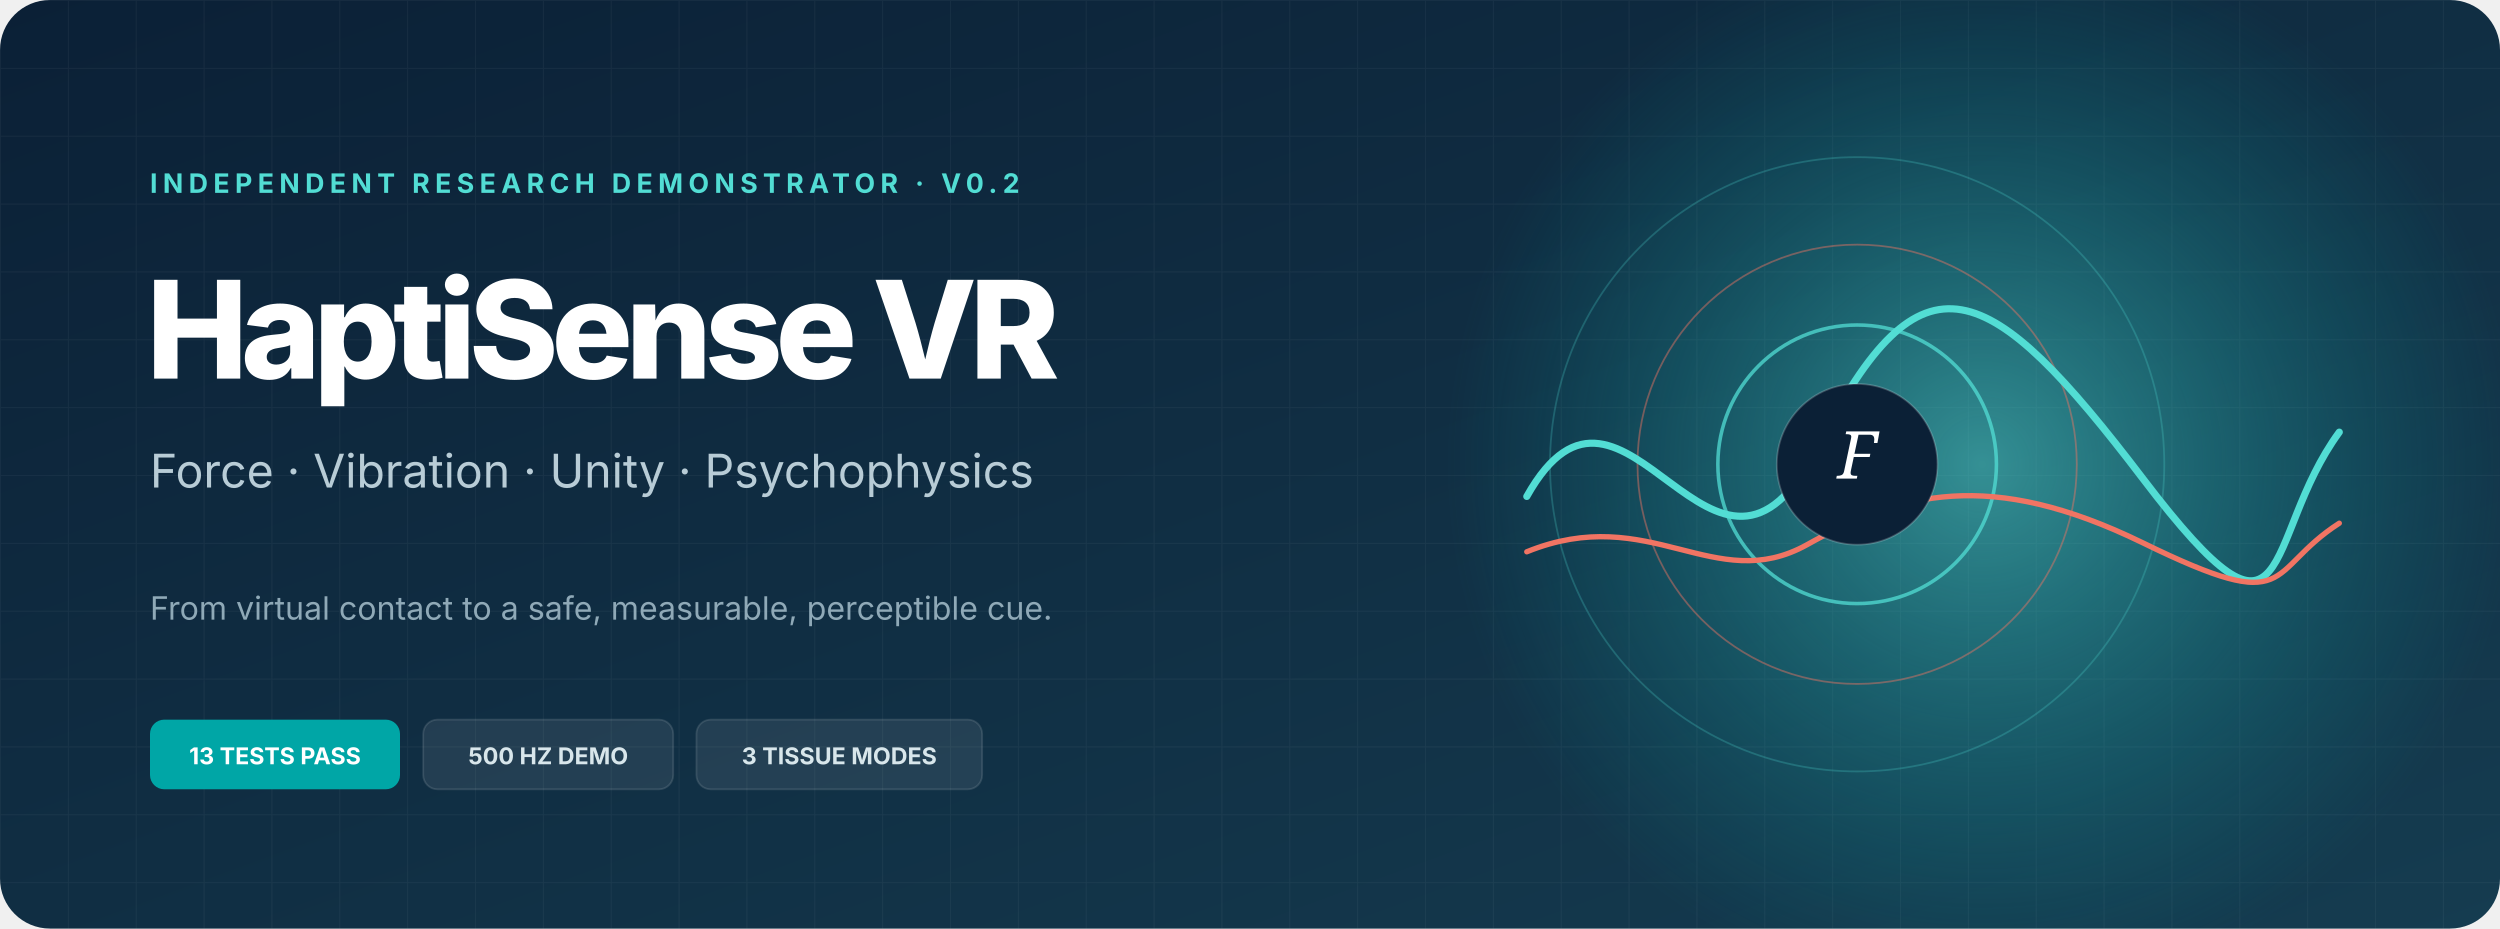
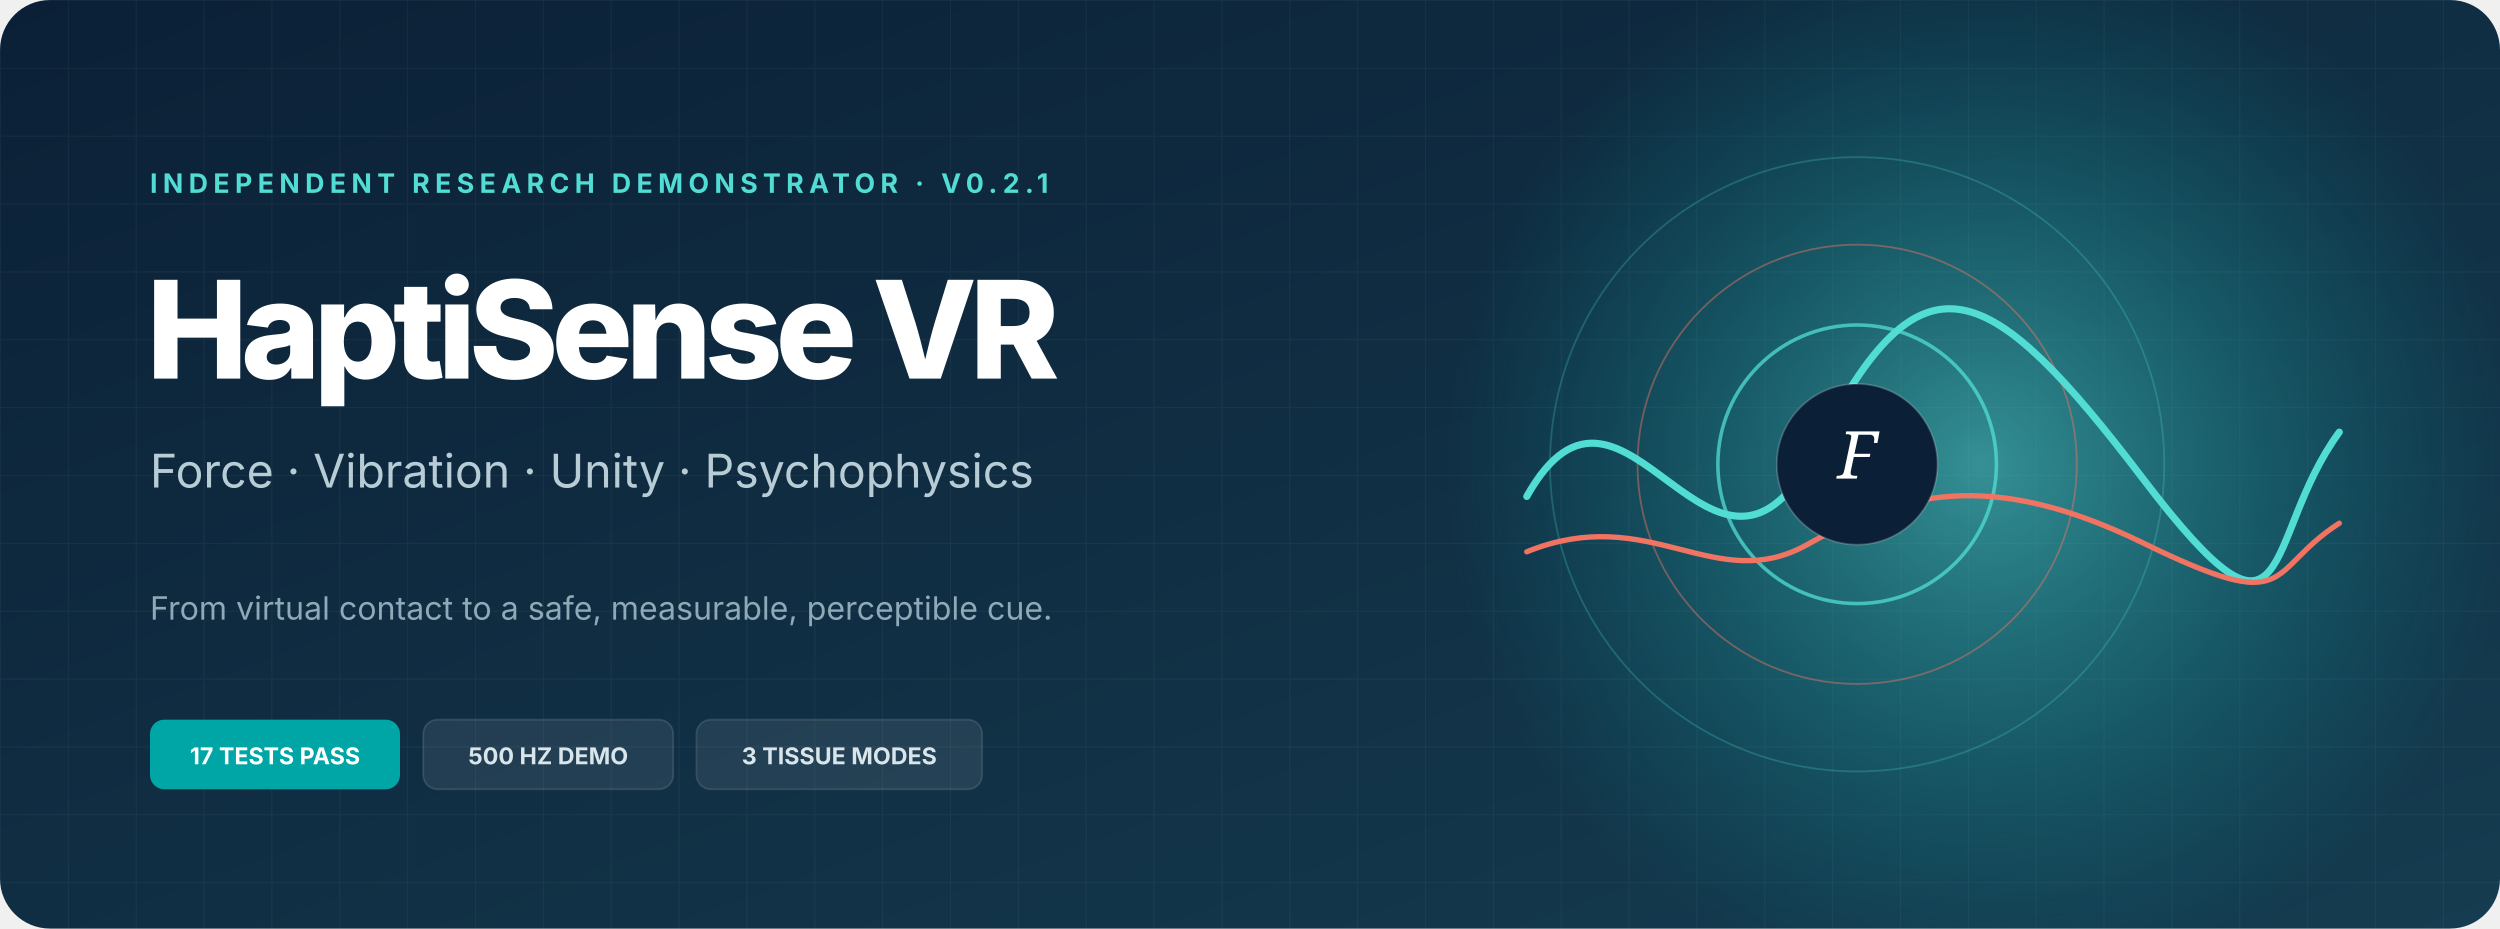
<svg xmlns="http://www.w3.org/2000/svg" width="1400" height="520" viewBox="0 0 1400 520" role="img" aria-labelledby="title desc">
  <defs>
    <linearGradient id="bg" x1="0" y1="0" x2="1" y2="1">
      <stop stop-color="#0b2036" />
      <stop offset="1" stop-color="#153c50" />
    </linearGradient>
    <radialGradient id="glow">
      <stop stop-color="#52ddd4" stop-opacity=".55" />
      <stop offset="1" stop-color="#00a6a6" stop-opacity="0" />
    </radialGradient>
    <pattern id="grid" width="38" height="38" patternUnits="userSpaceOnUse">
      <path d="M38 0H0V38" fill="none" stroke="#fff" stroke-opacity=".045" />
    </pattern>
  </defs>
  <rect width="1400" height="520" rx="28" fill="url(#bg)" />
  <rect width="1400" height="520" rx="28" fill="url(#grid)" />
  <circle cx="1110" cy="260" r="300" fill="url(#glow)" />
  <g transform="translate(1040 260)" fill="none">
    <circle r="172" stroke="#52ddd4" stroke-opacity=".24" />
    <circle r="123" stroke="#f17463" stroke-opacity=".45" />
    <circle r="78" stroke="#52ddd4" stroke-width="2" stroke-opacity=".75" />
    <path d="M-185 18C-130-80-80 105-22-10S74-105 160 8 226 42 270-18" stroke="#52ddd4" stroke-width="4" stroke-linecap="round" />
    <path d="M-185 49C-116 21-80 74-28 45S74 2 160 44 228 60 270 33" stroke="#f17463" stroke-width="3" stroke-linecap="round" />
    <circle r="45" fill="#0b2036" stroke="#fff" stroke-opacity=".2" />
    <text x="0" y="8" text-anchor="middle" fill="#fff" font-family="Georgia,serif" font-size="37" font-style="italic">F</text>
  </g>
  <g font-family="Inter,Arial,sans-serif">
-     <text x="84" y="108" fill="#52ddd4" font-size="15" font-weight="700" letter-spacing="3">INDEPENDENT RESEARCH DEMONSTRATOR · V0.2</text>
+     <text x="84" y="108" fill="#52ddd4" font-size="15" font-weight="700" letter-spacing="3">INDEPENDENT RESEARCH DEMONSTRATOR · V0.2.1</text>
    <text x="82" y="212" fill="#fff" font-size="76" font-weight="780" letter-spacing="-4">HaptiSense VR</text>
    <text x="84" y="273" fill="#b8ccd6" font-size="26">Force · Vibration · Unity · Psychophysics</text>
    <text x="84" y="347" fill="#8fa9b7" font-size="18">From virtual contact to a safe, measurable, perceptible cue.</text>
    <g transform="translate(84 403)">
      <rect width="140" height="39" rx="8" fill="#00a6a6" />
-       <text x="70" y="25" text-anchor="middle" fill="#fff" font-size="13" font-weight="700">13 TESTS PASS</text>
+       <text x="70" y="25" text-anchor="middle" fill="#fff" font-size="13" font-weight="700">17 TESTS PASS</text>
      <rect x="153" width="140" height="39" rx="8" fill="#fff" fill-opacity=".08" stroke="#fff" stroke-opacity=".12" />
      <text x="223" y="25" text-anchor="middle" fill="#d8e6eb" font-size="13" font-weight="700">500 HZ DEMO</text>
      <rect x="306" width="160" height="39" rx="8" fill="#fff" fill-opacity=".08" stroke="#fff" stroke-opacity=".12" />
      <text x="386" y="25" text-anchor="middle" fill="#d8e6eb" font-size="13" font-weight="700">3 TISSUE MODES</text>
    </g>
  </g>
</svg>
